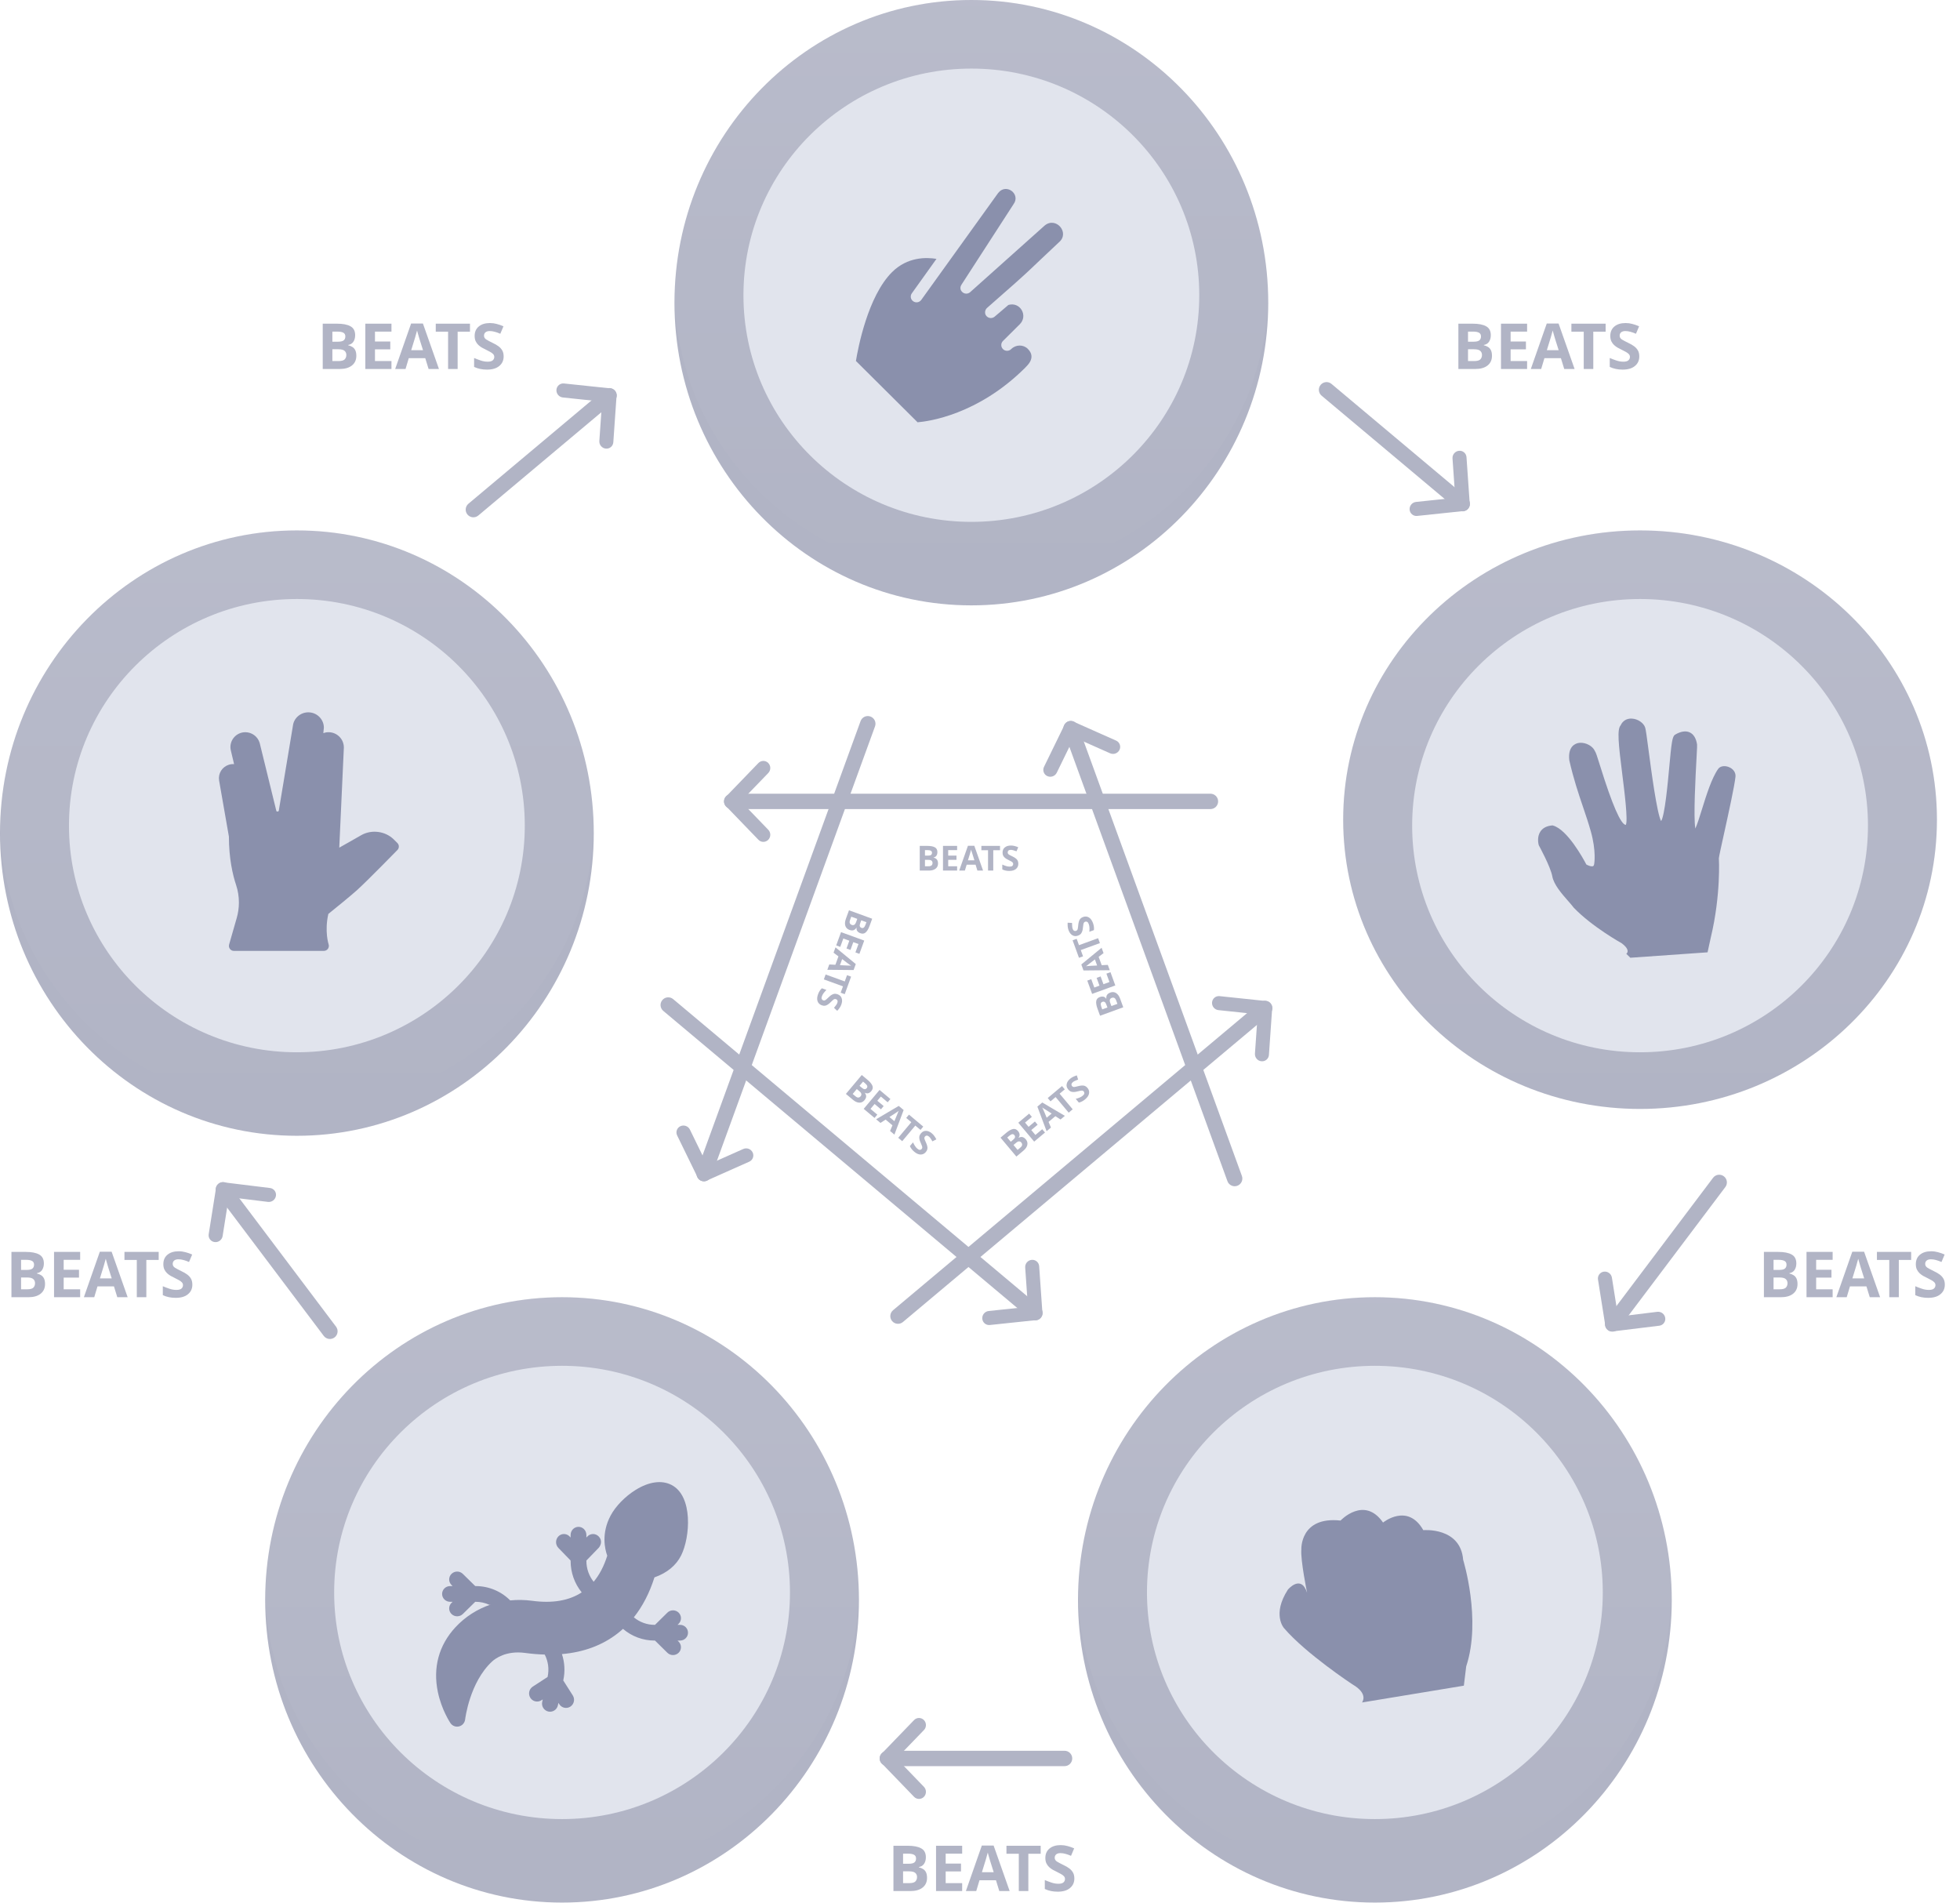
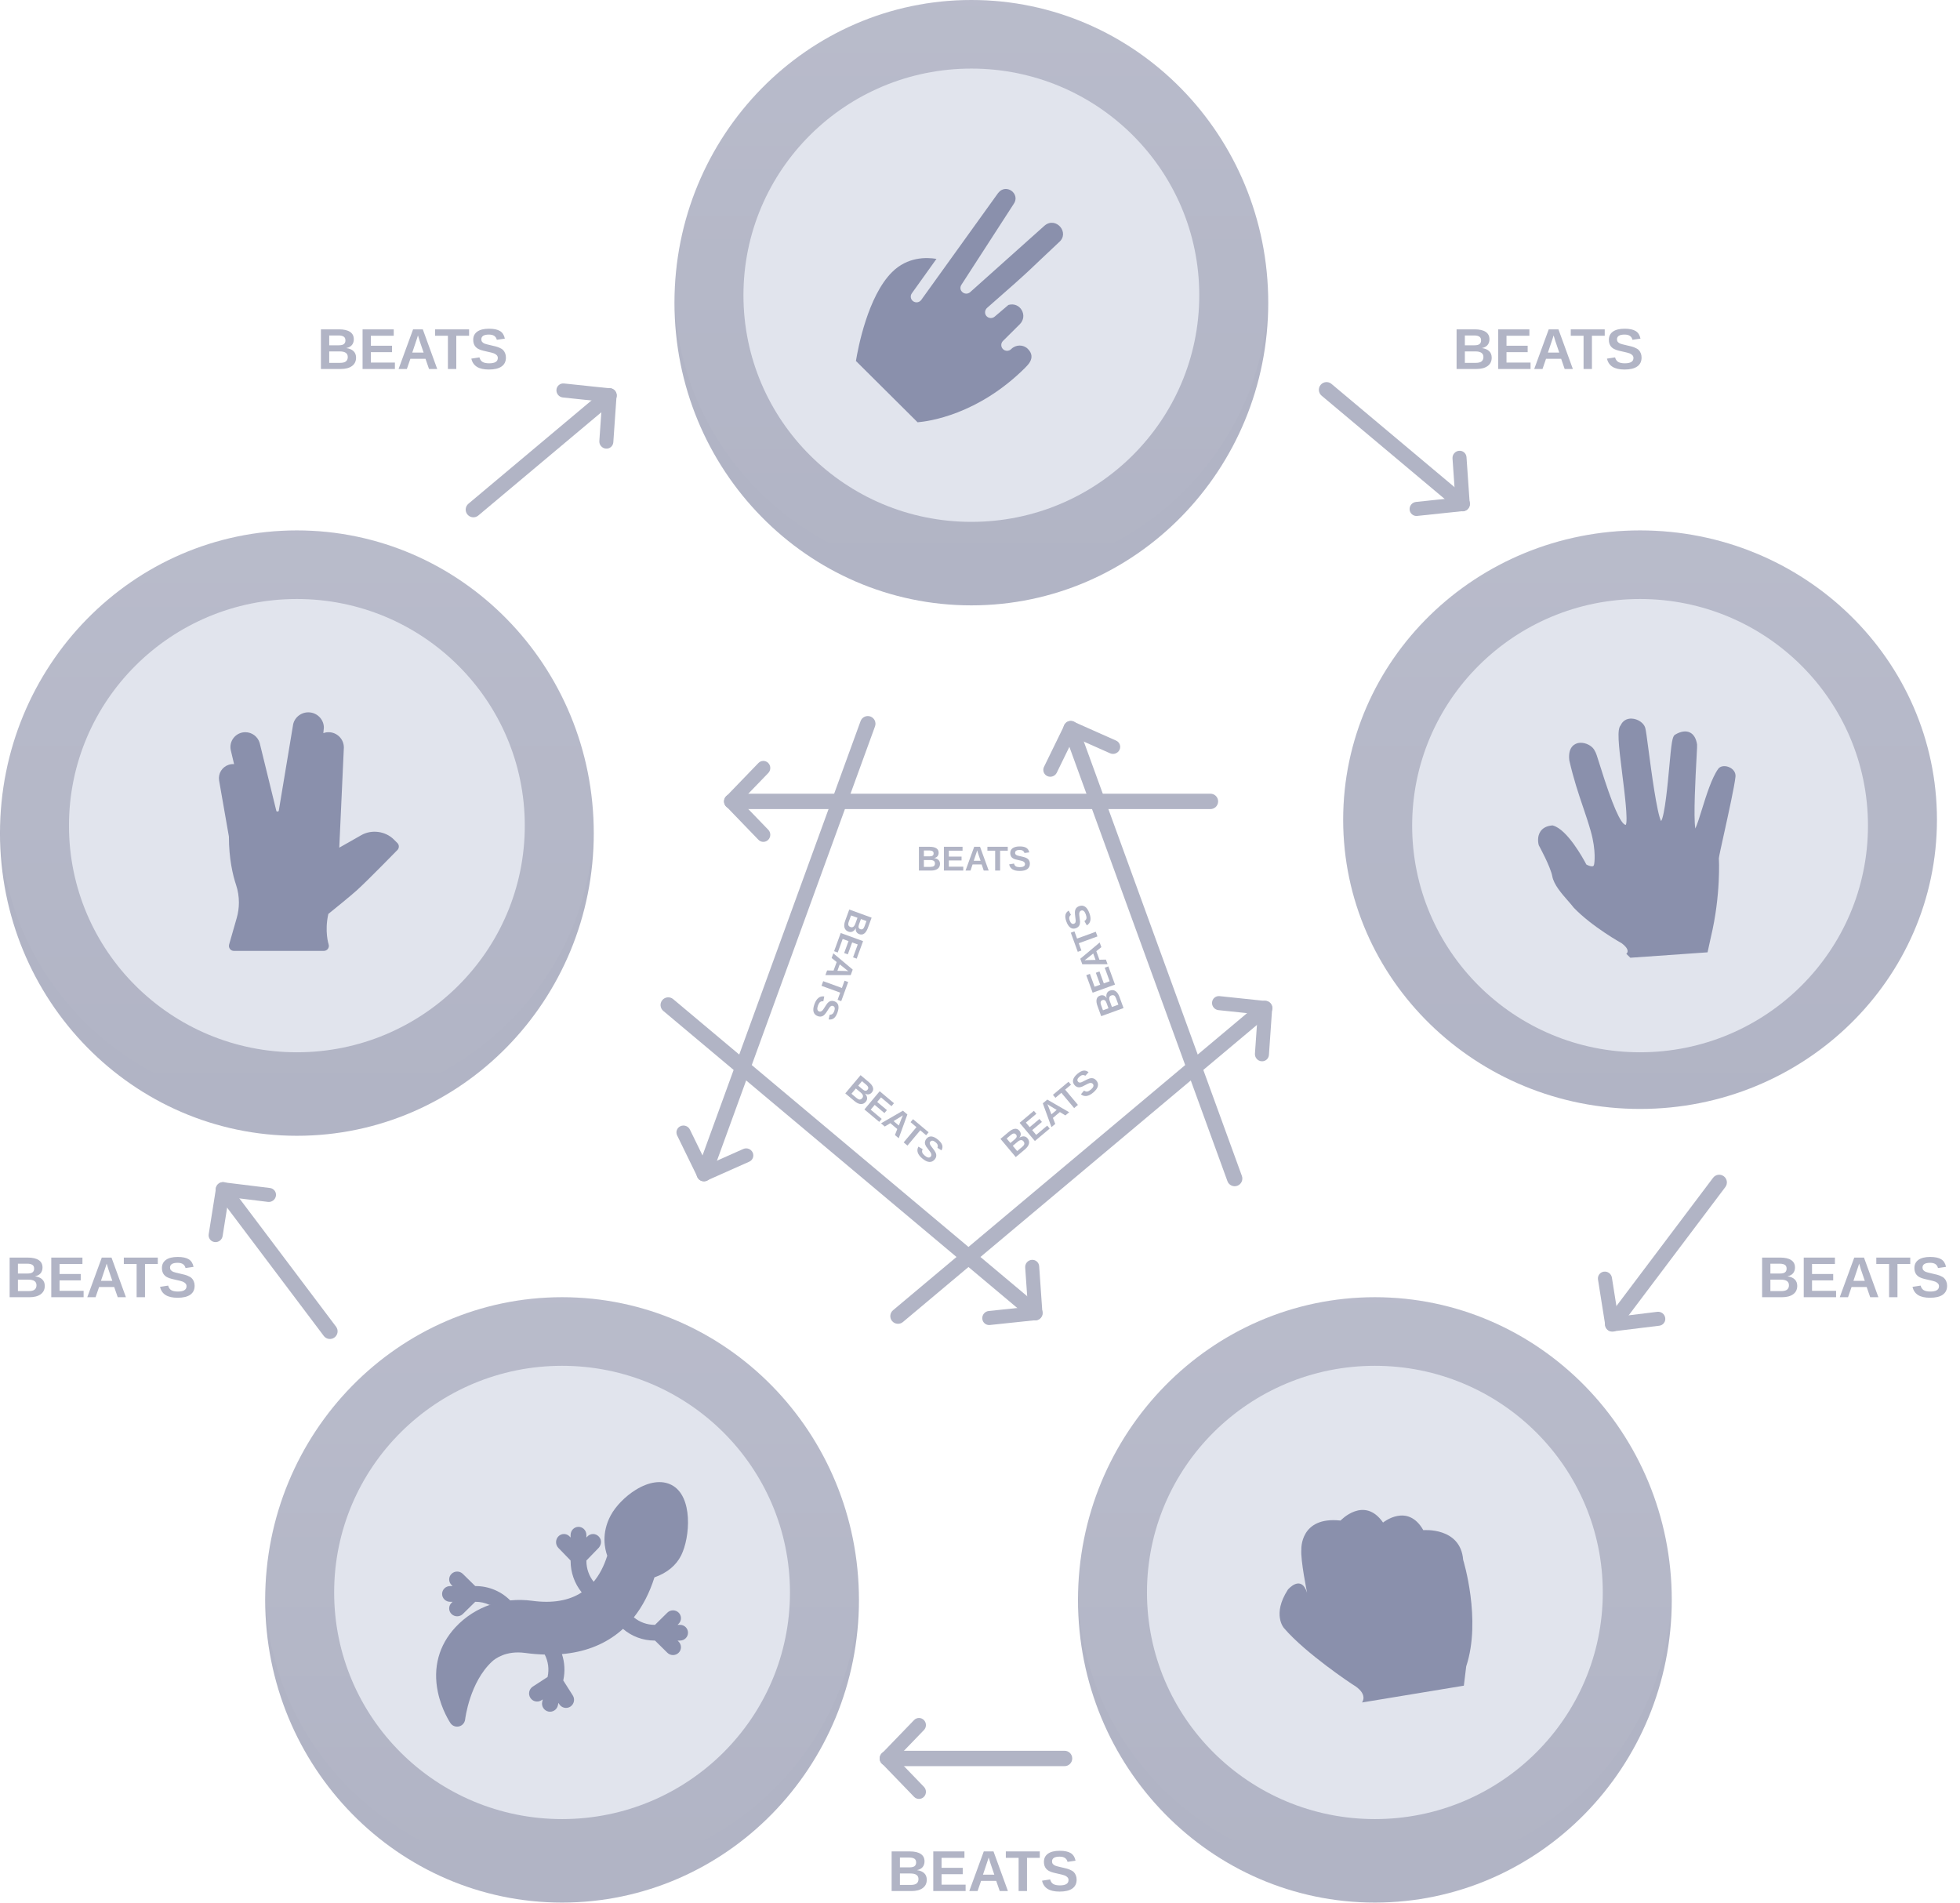
<svg xmlns="http://www.w3.org/2000/svg" width="340" height="330">
  <defs>
    <linearGradient id="a" x1="50%" x2="50%" y1="0%" y2="100%">
      <stop offset="0%" stop-color="#FFF" stop-opacity=".097" />
      <stop offset="100%" stop-color="#FFF" stop-opacity="0" />
    </linearGradient>
  </defs>
  <g fill="none" fill-rule="evenodd">
    <g transform="translate(233 92)">
      <ellipse cx="51.5" cy="50.172" fill="#B1B4C5" rx="51.5" ry="50.172" />
      <ellipse cx="51.5" cy="50.172" fill="url(#a)" rx="51.5" ry="50.172" />
      <g transform="translate(11.965 11.897)">
        <ellipse cx="39.535" cy="39.31" fill="#E1E4ED" rx="39.535" ry="39.31" />
        <path fill="#8A90AC" fill-rule="nonzero" d="M54.896 29.133a2.078 2.078 0 00-.874-.14c-.405.028-.732.192-.925.46-1.14 1.595-2.074 4.607-2.827 7.028-.345 1.119-.81 2.616-1.145 3.327-.35-1.991.045-9.287.199-12.096l.002-.046c.107-1.952.121-2.294.098-2.444-.17-1.07-.599-1.774-1.278-2.088-.686-.32-1.577-.178-2.537.399-.481.29-.614 1.288-1.028 5.81l-.001.02c-.228 2.485-.751 8.206-1.395 9.159-.727-1.333-1.728-8.907-2.16-12.185-.301-2.296-.477-3.614-.596-4.012-.249-.834-1.3-1.544-2.34-1.583-.867-.043-1.578.397-1.917 1.162-.635.705-.41 3.045.29 8.586.335 2.637 1.024 8.084.59 8.695-.865-.094-2.35-3.506-4.414-10.144-.58-1.86-.759-2.418-.937-2.663-.35-.853-1.542-1.51-2.61-1.436-.092.006-.18.018-.268.035-.56.11-1.836.625-1.564 2.998.754 3.29 1.573 5.705 2.367 8.05l.016.046c.476 1.404.925 2.731 1.343 4.204.984 3.476.601 5.633.596 5.658-.032.222-.1.357-.204.405a.396.396 0 01-.139.031c-.311.022-.78-.185-1.02-.319-.551-1.051-3.293-6.062-5.778-6.757l-.09-.026-.09.008c-.911.086-1.581.43-1.991 1.023-.649.937-.38 2.13-.315 2.369l.036.086c.02.036 2.013 3.664 2.322 5.352.266 1.447 1.642 3.015 2.748 4.275l.046.051c.36.413.672.769.917 1.099 3.21 3.343 8.287 6.156 8.328 6.179.633.466.985.917 1.023 1.306a.566.566 0 01-.114.41l-.11.116.702.681 13.392-.94.571-2.613c1.766-7.38 1.397-13.672 1.391-13.714.007-.232.502-2.47.9-4.28l.011-.046c.794-3.603 1.78-8.087 1.97-9.793.082-.73-.386-1.399-1.19-1.703z" />
      </g>
    </g>
    <g transform="translate(0 92)">
      <ellipse cx="51.5" cy="52.5" fill="#B1B4C5" rx="51.5" ry="52.5" />
      <ellipse cx="51.5" cy="50.172" fill="url(#a)" rx="51.5" ry="50.172" />
      <g transform="translate(11.965 11.897)">
        <ellipse cx="39.535" cy="39.31" fill="#E1E4ED" rx="39.535" ry="39.31" />
        <path fill="#8A90AC" fill-rule="nonzero" d="M56.968 42.321l-.613-.61c-1.465-1.456-3.86-1.774-5.647-.752l-3.82 2.17.797-17.382a2.654 2.654 0 00-2.659-2.644c-.317 0-.621.056-.904.158l.095-.933c0-1.474-1.211-2.673-2.698-2.673-1.375 0-2.528 1.025-2.674 2.34l-2.45 14.721c-.032.2-.381.18-.418.054l-2.895-11.802a2.598 2.598 0 00-2.487-1.865c-.794 0-1.533.356-2.027.975a2.546 2.546 0 00-.49 2.186l.563 2.376a2.376 2.376 0 00-.949.12 2.445 2.445 0 00-1.652 2.708l1.703 9.739c0 3.842.678 6.685 1.246 8.392.324.974.488 1.999.488 3.045 0 .911-.127 1.818-.38 2.693l-1.32 4.599a.863.863 0 00.833 1.098h15.607a.866.866 0 00.823-1.135c-.009-.022-.734-2.248-.048-5.276.87-.703 3.917-3.166 5.011-4.16 1.809-1.642 6.764-6.716 6.974-6.932a.858.858 0 00-.009-1.21z" />
      </g>
    </g>
    <g transform="translate(117)">
      <ellipse cx="51.5" cy="52.5" fill="#B1B4C5" rx="51.5" ry="52.5" />
      <ellipse cx="51.5" cy="50.172" fill="url(#a)" rx="51.5" ry="50.172" />
      <g transform="translate(11.965 11.897)">
        <ellipse cx="39.535" cy="39.31" fill="#E1E4ED" rx="39.535" ry="39.31" />
        <path fill="#8A90AC" fill-rule="nonzero" d="M29.214 38.974l4.271-5.97c-1.775-.295-5.035-.36-7.705 2.295-4.208 4.184-5.913 13.225-6.268 15.413l10.696 10.636c1.926-.164 10.452-1.296 18.667-9.464.087-.177 2.088-1.647.452-3.274-.78-.776-2.073-.762-2.871.032a1.01 1.01 0 01-1.436.014.996.996 0 01.014-1.428l2.903-2.886c1.476-1.467.085-3.941-1.974-3.347l-2.377 2.023a1.022 1.022 0 01-1.435-.099c-.369-.424-.29-1.067.13-1.429 8.301-7.242 7.09-6.37 12.43-11.347 1.996-1.652-.515-4.575-2.481-2.901L39.31 38.794a1.01 1.01 0 01-1.322-.014c-.427-.367-.437-.895-.158-1.312l9.012-13.931c1.318-1.774-1.275-3.744-2.663-1.956l-13.325 18.53a1.009 1.009 0 01-1.41.246.976.976 0 01-.23-1.383z" />
      </g>
    </g>
    <g transform="translate(187 225)">
      <ellipse cx="51.5" cy="52.5" fill="#B1B4C5" rx="51.5" ry="52.5" />
      <ellipse cx="51.5" cy="50.172" fill="url(#a)" rx="51.5" ry="50.172" />
      <g transform="translate(11.965 11.897)">
        <ellipse cx="39.535" cy="39.31" fill="#E1E4ED" rx="39.535" ry="39.31" />
        <path fill="#8A90AC" fill-rule="nonzero" d="M54.85 33.665c-.455-5.744-6.914-5.157-6.914-5.157-2.726-4.8-6.984-1.323-6.984-1.323-3.272-4.704-7.374-.345-7.374-.345-7.072-.762-6.798 5.013-6.798 5.013-.167 1.836.996 7.515.996 7.515-1.049-3.273-3.325-.556-3.325-.556-2.797 4.312-.691 6.673-.691 6.673 3.785 4.431 11.854 9.75 11.854 9.75 2.92 1.671 1.685 3.161 1.685 3.161l17.67-2.916.407-3.346c2.686-8.114-.525-18.47-.525-18.47z" />
      </g>
    </g>
    <g transform="translate(46 225)">
      <ellipse cx="51.5" cy="52.5" fill="#B1B4C5" rx="51.5" ry="52.5" />
      <ellipse cx="51.5" cy="50.172" fill="url(#a)" rx="51.5" ry="50.172" />
      <g transform="translate(11.965 11.897)">
        <ellipse cx="39.535" cy="39.31" fill="#E1E4ED" rx="39.535" ry="39.31" />
        <path fill="#8A90AC" fill-rule="nonzero" d="M52.31 21.516c2.294-1.419 4.492-1.726 6.19-.865 3.806 1.93 3.255 9.113 1.698 12.226-.88 1.757-2.438 3.04-4.637 3.821-.852 2.695-2.048 5.011-3.575 6.927a5.615 5.615 0 003.607 1.304h.064l2.146-2.116a1.397 1.397 0 011.956 0 1.35 1.35 0 010 1.929l-.19.187H60c.764 0 1.383.61 1.383 1.364 0 .753-.62 1.363-1.383 1.363h-.432l.19.188a1.35 1.35 0 010 1.928c-.27.267-.624.4-.978.4s-.708-.133-.978-.4l-2.146-2.116h-.064a8.404 8.404 0 01-5.487-2.027 15.99 15.99 0 01-.913.77c-2.65 2.07-5.892 3.275-9.68 3.604.478 1.435.571 2.99.244 4.507l-.013.063 1.651 2.598a1.416 1.416 0 01-.418 1.944 1.387 1.387 0 01-1.924-.423l-.146-.23-.093.43a1.396 1.396 0 01-1.656 1.075 1.407 1.407 0 01-1.065-1.674l.093-.43-.228.148c-.647.42-1.508.231-1.924-.423a1.416 1.416 0 01.419-1.944l2.57-1.67.014-.063a5.721 5.721 0 00-.507-3.827 31.796 31.796 0 01-3.407-.283c-3.328-.45-5.215 1.016-5.714 1.476-3.92 3.613-4.679 9.998-4.686 10.062a1.403 1.403 0 01-1.391 1.247 1.4 1.4 0 01-1.158-.615c-.063-.093-1.538-2.295-2.185-5.403-.879-4.22.169-8.093 3.03-11.197a14.707 14.707 0 016.21-3.985l-.292.076a5.682 5.682 0 00-2.397-.53h-.064l-2.154 2.116c-.271.267-.627.4-.982.4s-.71-.133-.982-.4a1.347 1.347 0 010-1.928l.191-.188h-.433c-.767 0-1.389-.61-1.389-1.363 0-.754.622-1.364 1.389-1.364h.433l-.19-.188a1.347 1.347 0 010-1.928 1.406 1.406 0 011.963 0l2.154 2.116h.064c2.345 0 4.568.96 6.152 2.643l-.154-.158a16.297 16.297 0 013.802.067c3.513.475 6.386-.013 8.604-1.456a8.658 8.658 0 01-1.924-5.463v-.065l-2.124-2.19a1.442 1.442 0 010-1.995 1.34 1.34 0 011.936 0l.187.194v-.44c0-.78.613-1.411 1.37-1.411.755 0 1.368.631 1.368 1.41v.441l.188-.194a1.34 1.34 0 011.935 0c.815.84.227 1.762 0 1.996l-2.123 2.189v.065c0 1.332.45 2.606 1.259 3.618 1.002-1.198 1.79-2.703 2.36-4.514-.417-1.153-1.065-3.882.589-6.978.866-1.622 2.531-3.326 4.345-4.448z" />
      </g>
    </g>
    <g fill="#B1B4C5" transform="rotate(-40 152.162 -62.778)">
      <rect width="32.692" height="2.667" y="6.667" rx="1.333" />
      <path d="M27.437 1.343l5.617 5.819c.47.487.466 1.26-.009 1.744a1.187 1.187 0 01-1.7-.009l-5.617-5.819a1.249 1.249 0 01.009-1.744 1.187 1.187 0 011.7.009z" />
      <path d="M25.728 12.922l5.617-5.82a1.187 1.187 0 011.7-.008c.475.483.48 1.257.009 1.744l-5.617 5.82a1.187 1.187 0 01-1.7.008 1.249 1.249 0 01-.009-1.744z" />
    </g>
    <g fill="#B1B4C5" transform="scale(1 -1) rotate(-40 11.858 -344.091)">
      <rect width="32.692" height="2.667" y="6.667" rx="1.333" />
      <path d="M27.437 1.343l5.617 5.819c.47.487.466 1.26-.009 1.744a1.187 1.187 0 01-1.7-.009l-5.617-5.819a1.249 1.249 0 01.009-1.744 1.187 1.187 0 011.7.009z" />
      <path d="M25.728 12.922l5.617-5.82a1.187 1.187 0 011.7-.008c.475.483.48 1.257.009 1.744l-5.617 5.82a1.187 1.187 0 01-1.7.008 1.249 1.249 0 01-.009-1.744z" />
    </g>
    <g fill="#B1B4C5" transform="rotate(127 100.649 180.558)">
      <rect width="32.692" height="2.667" y="6.667" rx="1.333" />
      <path d="M27.437 1.343l5.617 5.819c.47.487.466 1.26-.009 1.744a1.187 1.187 0 01-1.7-.009l-5.617-5.819a1.249 1.249 0 01.009-1.744 1.187 1.187 0 011.7.009z" />
      <path d="M25.728 12.922l5.617-5.82a1.187 1.187 0 011.7-.008c.475.483.48 1.257.009 1.744l-5.617 5.82a1.187 1.187 0 01-1.7.008 1.249 1.249 0 01-.009-1.744z" />
    </g>
    <g fill="#B1B4C5" transform="matrix(-1 0 0 1 186 297)">
      <rect width="32.692" height="2.667" y="6.667" rx="1.333" />
      <path d="M27.437 1.343l5.617 5.819c.47.487.466 1.26-.009 1.744a1.187 1.187 0 01-1.7-.009l-5.617-5.819a1.249 1.249 0 01.009-1.744 1.187 1.187 0 011.7.009z" />
      <path d="M25.728 12.922l5.617-5.82a1.187 1.187 0 011.7-.008c.475.483.48 1.257.009 1.744l-5.617 5.82a1.187 1.187 0 01-1.7.008 1.249 1.249 0 01-.009-1.744z" />
    </g>
    <g fill="#B1B4C5" transform="scale(-1 1) rotate(-53 195.597 178.185)">
      <rect width="32.692" height="2.667" y="6.667" rx="1.333" />
      <path d="M27.437 1.343l5.617 5.819c.47.487.466 1.26-.009 1.744a1.187 1.187 0 01-1.7-.009l-5.617-5.819a1.249 1.249 0 01.009-1.744 1.187 1.187 0 011.7.009z" />
      <path d="M25.728 12.922l5.617-5.82a1.187 1.187 0 011.7-.008c.475.483.48 1.257.009 1.744l-5.617 5.82a1.187 1.187 0 01-1.7.008 1.249 1.249 0 01-.009-1.744z" />
    </g>
    <g fill="#B1B4C5">
      <g transform="matrix(-1 0 0 1 212 131)">
        <rect width="85" height="2.667" x=".692" y="6.667" rx="1.333" />
        <path d="M80.437 1.343l5.617 5.819c.47.487.466 1.26-.009 1.744a1.187 1.187 0 01-1.7-.009l-5.617-5.819a1.249 1.249 0 01.009-1.744 1.187 1.187 0 011.7.009z" />
        <path d="M78.728 12.922l5.617-5.82a1.187 1.187 0 011.7-.008c.475.483.48 1.257.009 1.744l-5.617 5.82a1.187 1.187 0 01-1.7.008 1.249 1.249 0 01-.009-1.744z" />
      </g>
-       <text font-family="BarlowSemiCondensed-Bold, Barlow Semi Condensed" font-size="6" font-style="condensed" font-weight="bold" transform="translate(124 131)">
+       <text font-family="Arial" font-size="6" font-style="condensed" font-weight="bold" transform="translate(124 131)">
        <tspan x="35" y="20">BEATS</tspan>
      </text>
      <g transform="rotate(40 -169.505 247.617)">
        <rect width="85" height="2.667" x=".692" y="6.667" rx="1.333" />
        <path d="M80.437 1.343l5.617 5.819c.47.487.466 1.26-.009 1.744a1.187 1.187 0 01-1.7-.009l-5.617-5.819a1.249 1.249 0 01.009-1.744 1.187 1.187 0 011.7.009z" />
        <path d="M78.728 12.922l5.617-5.82a1.187 1.187 0 011.7-.008c.475.483.48 1.257.009 1.744l-5.617 5.82a1.187 1.187 0 01-1.7.008 1.249 1.249 0 01-.009-1.744z" />
      </g>
-       <text font-family="BarlowSemiCondensed-Bold, Barlow Semi Condensed" font-size="6" font-style="condensed" font-weight="bold" transform="rotate(40 -161.263 250.617)">
+       <text font-family="Arial" font-size="6" font-style="condensed" font-weight="bold" transform="rotate(40 -161.263 250.617)">
        <tspan x="35" y="6">BEATS</tspan>
      </text>
      <g transform="rotate(-40 381.505 -93.07)">
        <rect width="85" height="2.667" x=".692" y="6.667" rx="1.333" />
        <path d="M80.437 1.343l5.617 5.819c.47.487.466 1.26-.009 1.744a1.187 1.187 0 01-1.7-.009l-5.617-5.819a1.249 1.249 0 01.009-1.744 1.187 1.187 0 011.7.009z" />
        <path d="M78.728 12.922l5.617-5.82a1.187 1.187 0 011.7-.008c.475.483.48 1.257.009 1.744l-5.617 5.82a1.187 1.187 0 01-1.7.008 1.249 1.249 0 01-.009-1.744z" />
      </g>
-       <text font-family="BarlowSemiCondensed-Bold, Barlow Semi Condensed" font-size="6" font-style="condensed" font-weight="bold" transform="rotate(-40 373.263 -90.07)">
+       <text font-family="Arial" font-size="6" font-style="condensed" font-weight="bold" transform="rotate(-40 373.263 -90.07)">
        <tspan x="35" y="6">BEATS</tspan>
      </text>
      <g>
        <g transform="rotate(-110 176.867 31.934)">
          <rect width="85" height="2.667" x=".692" y="6.667" rx="1.333" />
          <path d="M80.437 1.343l5.617 5.819c.47.487.466 1.26-.009 1.744a1.187 1.187 0 01-1.7-.009l-5.617-5.819a1.249 1.249 0 01.009-1.744 1.187 1.187 0 011.7.009z" />
          <path d="M78.728 12.922l5.617-5.82a1.187 1.187 0 011.7-.008c.475.483.48 1.257.009 1.744l-5.617 5.82a1.187 1.187 0 01-1.7.008 1.249 1.249 0 01-.009-1.744z" />
        </g>
-         <text font-family="BarlowSemiCondensed-Bold, Barlow Semi Condensed" font-size="6" font-style="condensed" font-weight="bold" transform="rotate(-110 174.766 34.934)">
+         <text font-family="Arial" font-size="6" font-style="condensed" font-weight="bold" transform="rotate(-110 174.766 34.934)">
          <tspan x="36" y="6">BEATS</tspan>
        </text>
      </g>
      <g>
        <g transform="rotate(110 35.133 118.76)">
          <rect width="85" height="2.667" x=".692" y="6.667" rx="1.333" />
          <path d="M80.437 1.343l5.617 5.819c.47.487.466 1.26-.009 1.744a1.187 1.187 0 01-1.7-.009l-5.617-5.819a1.249 1.249 0 01.009-1.744 1.187 1.187 0 011.7.009z" />
          <path d="M78.728 12.922l5.617-5.82a1.187 1.187 0 011.7-.008c.475.483.48 1.257.009 1.744l-5.617 5.82a1.187 1.187 0 01-1.7.008 1.249 1.249 0 01-.009-1.744z" />
        </g>
-         <text font-family="BarlowSemiCondensed-Bold, Barlow Semi Condensed" font-size="6" font-style="condensed" font-weight="bold" transform="rotate(110 37.234 121.76)">
+         <text font-family="Arial" font-size="6" font-style="condensed" font-weight="bold" transform="rotate(110 37.234 121.76)">
          <tspan x="33" y="6">BEATS</tspan>
        </text>
      </g>
    </g>
-     <text fill="#B1B4C5" font-family="BarlowSemiCondensed-Bold, Barlow Semi Condensed" font-size="11" font-style="condensed" font-weight="bold">
+     <text fill="#B1B4C5" font-family="Arial" font-size="10" font-style="condensed" font-weight="bold">
      <tspan x="252" y="64">BEATS</tspan>
    </text>
-     <text fill="#B1B4C5" font-family="BarlowSemiCondensed-Bold, Barlow Semi Condensed" font-size="11" font-style="condensed" font-weight="bold">
+     <text fill="#B1B4C5" font-family="Arial" font-size="10" font-style="condensed" font-weight="bold">
      <tspan x="55" y="64">BEATS</tspan>
    </text>
-     <text fill="#B1B4C5" font-family="BarlowSemiCondensed-Bold, Barlow Semi Condensed" font-size="11" font-style="condensed" font-weight="bold">
+     <text fill="#B1B4C5" font-family="Arial" font-size="10" font-style="condensed" font-weight="bold">
      <tspan x="305" y="225">BEATS</tspan>
    </text>
-     <text fill="#B1B4C5" font-family="BarlowSemiCondensed-Bold, Barlow Semi Condensed" font-size="11" font-style="condensed" font-weight="bold">
+     <text fill="#B1B4C5" font-family="Arial" font-size="10" font-style="condensed" font-weight="bold">
      <tspan x="1" y="225">BEATS</tspan>
    </text>
-     <text fill="#B1B4C5" font-family="BarlowSemiCondensed-Bold, Barlow Semi Condensed" font-size="11" font-style="condensed" font-weight="bold">
+     <text fill="#B1B4C5" font-family="Arial" font-size="10" font-style="condensed" font-weight="bold">
      <tspan x="154" y="328">BEATS</tspan>
    </text>
  </g>
</svg>
